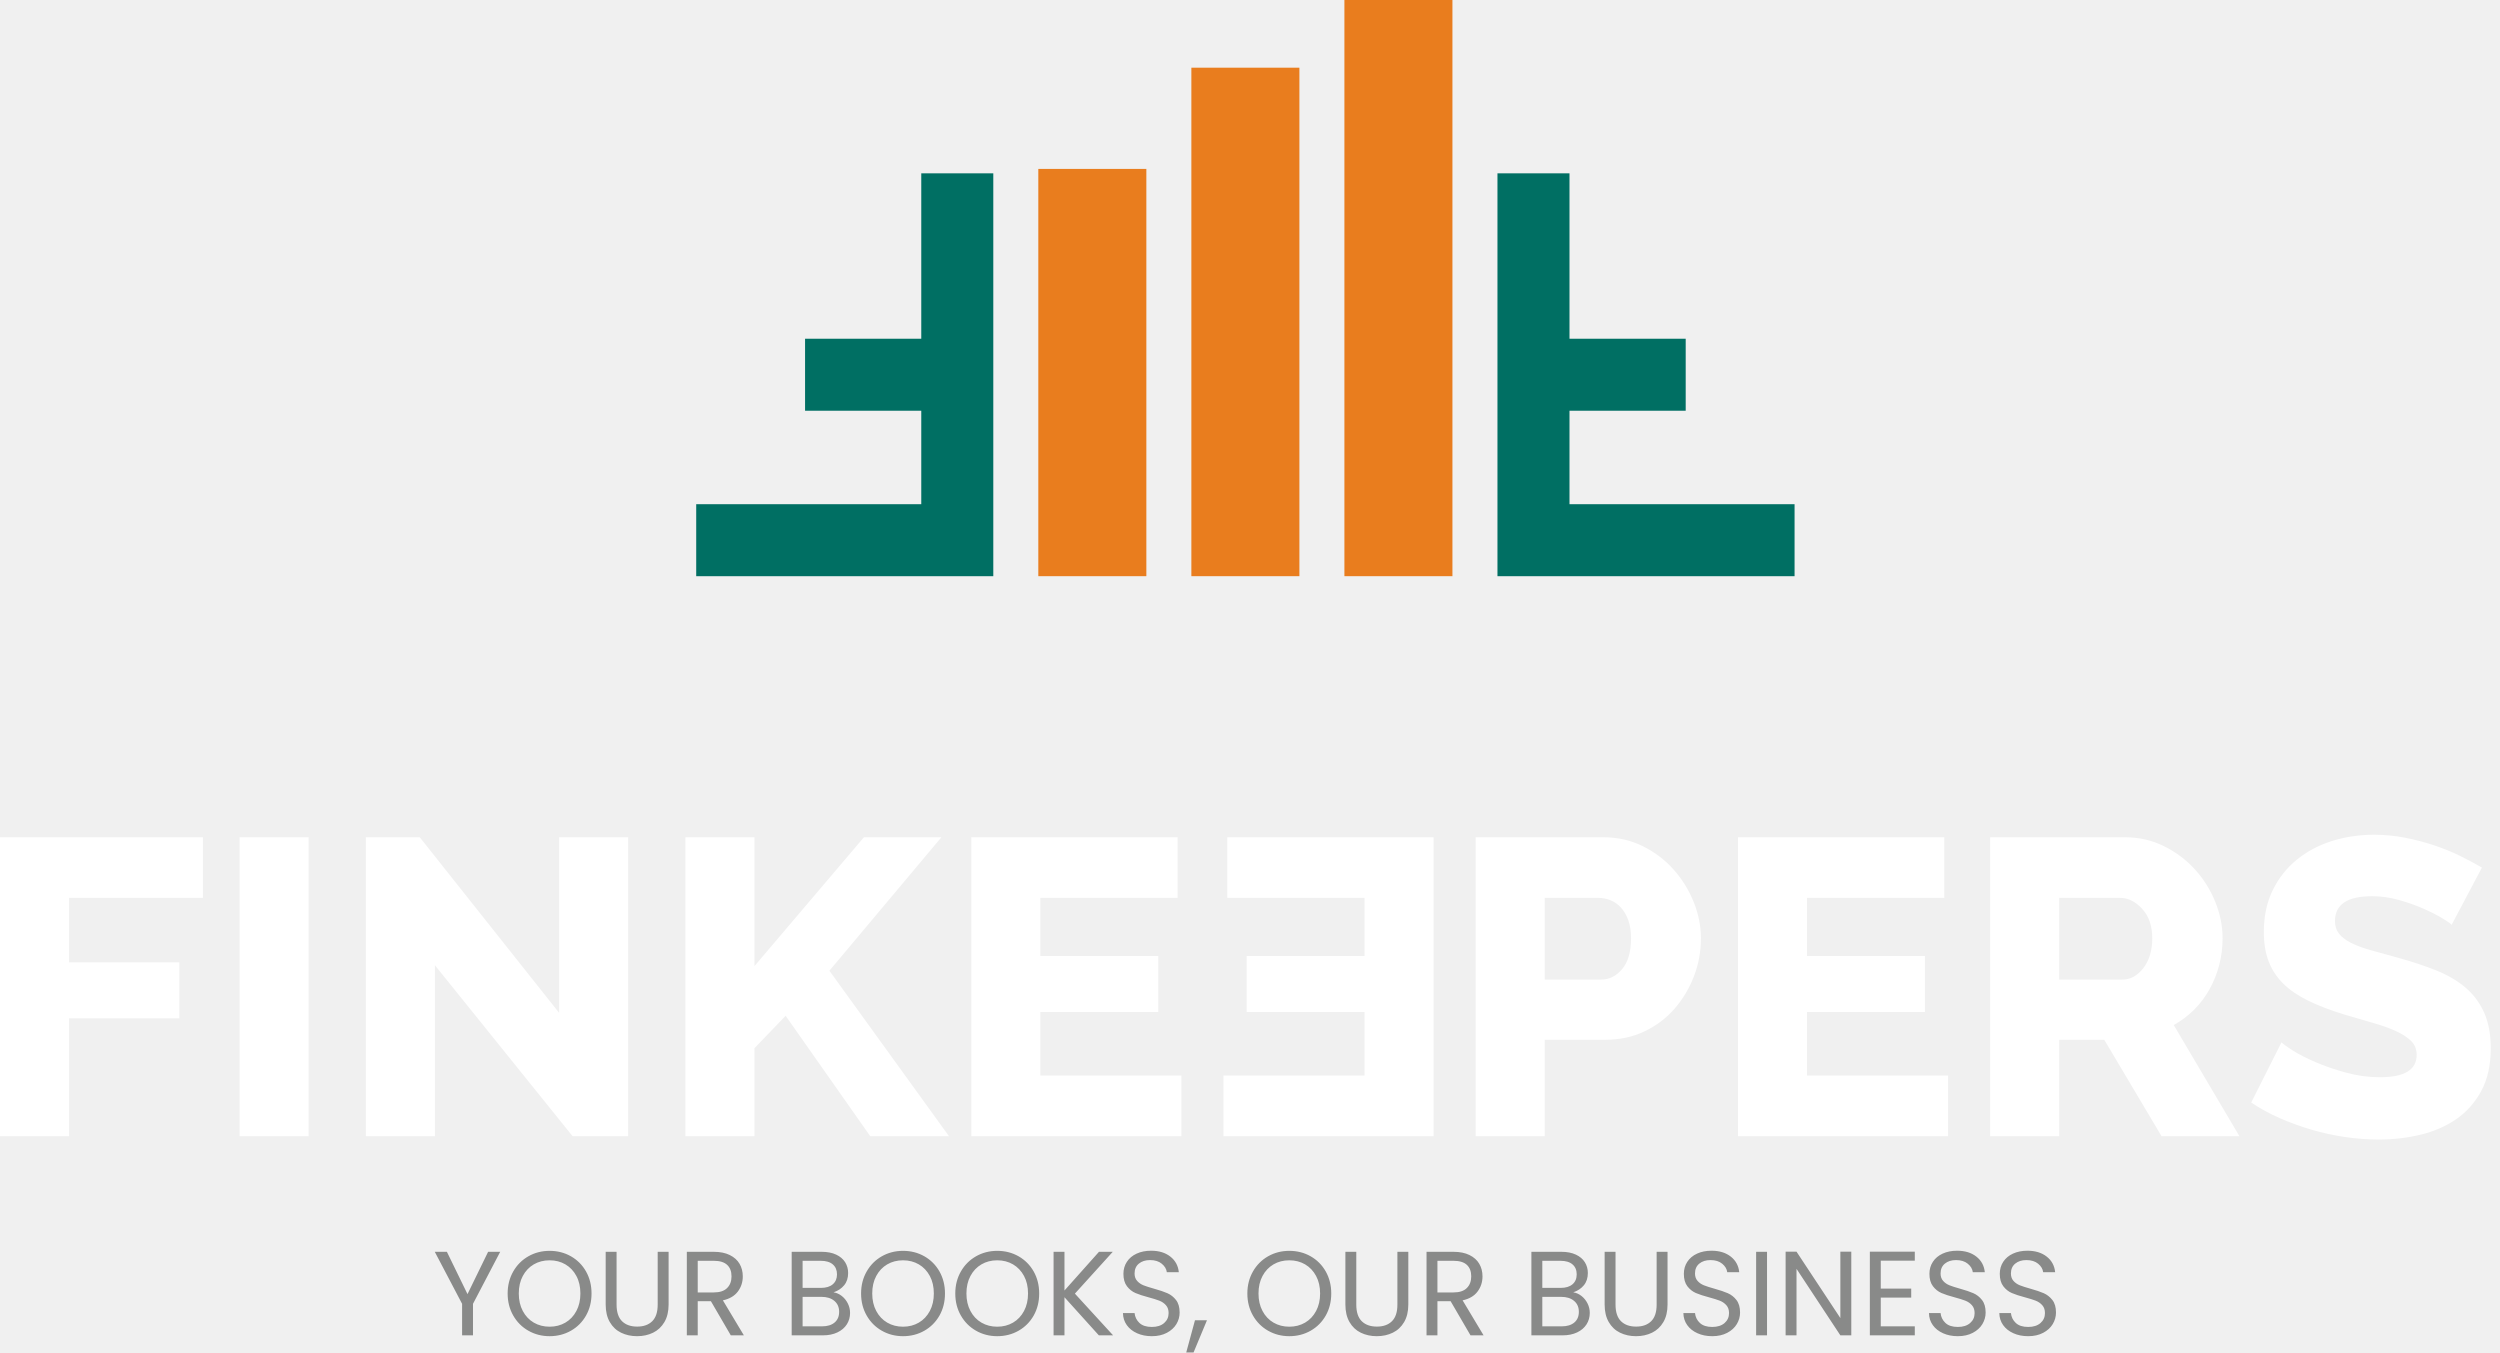
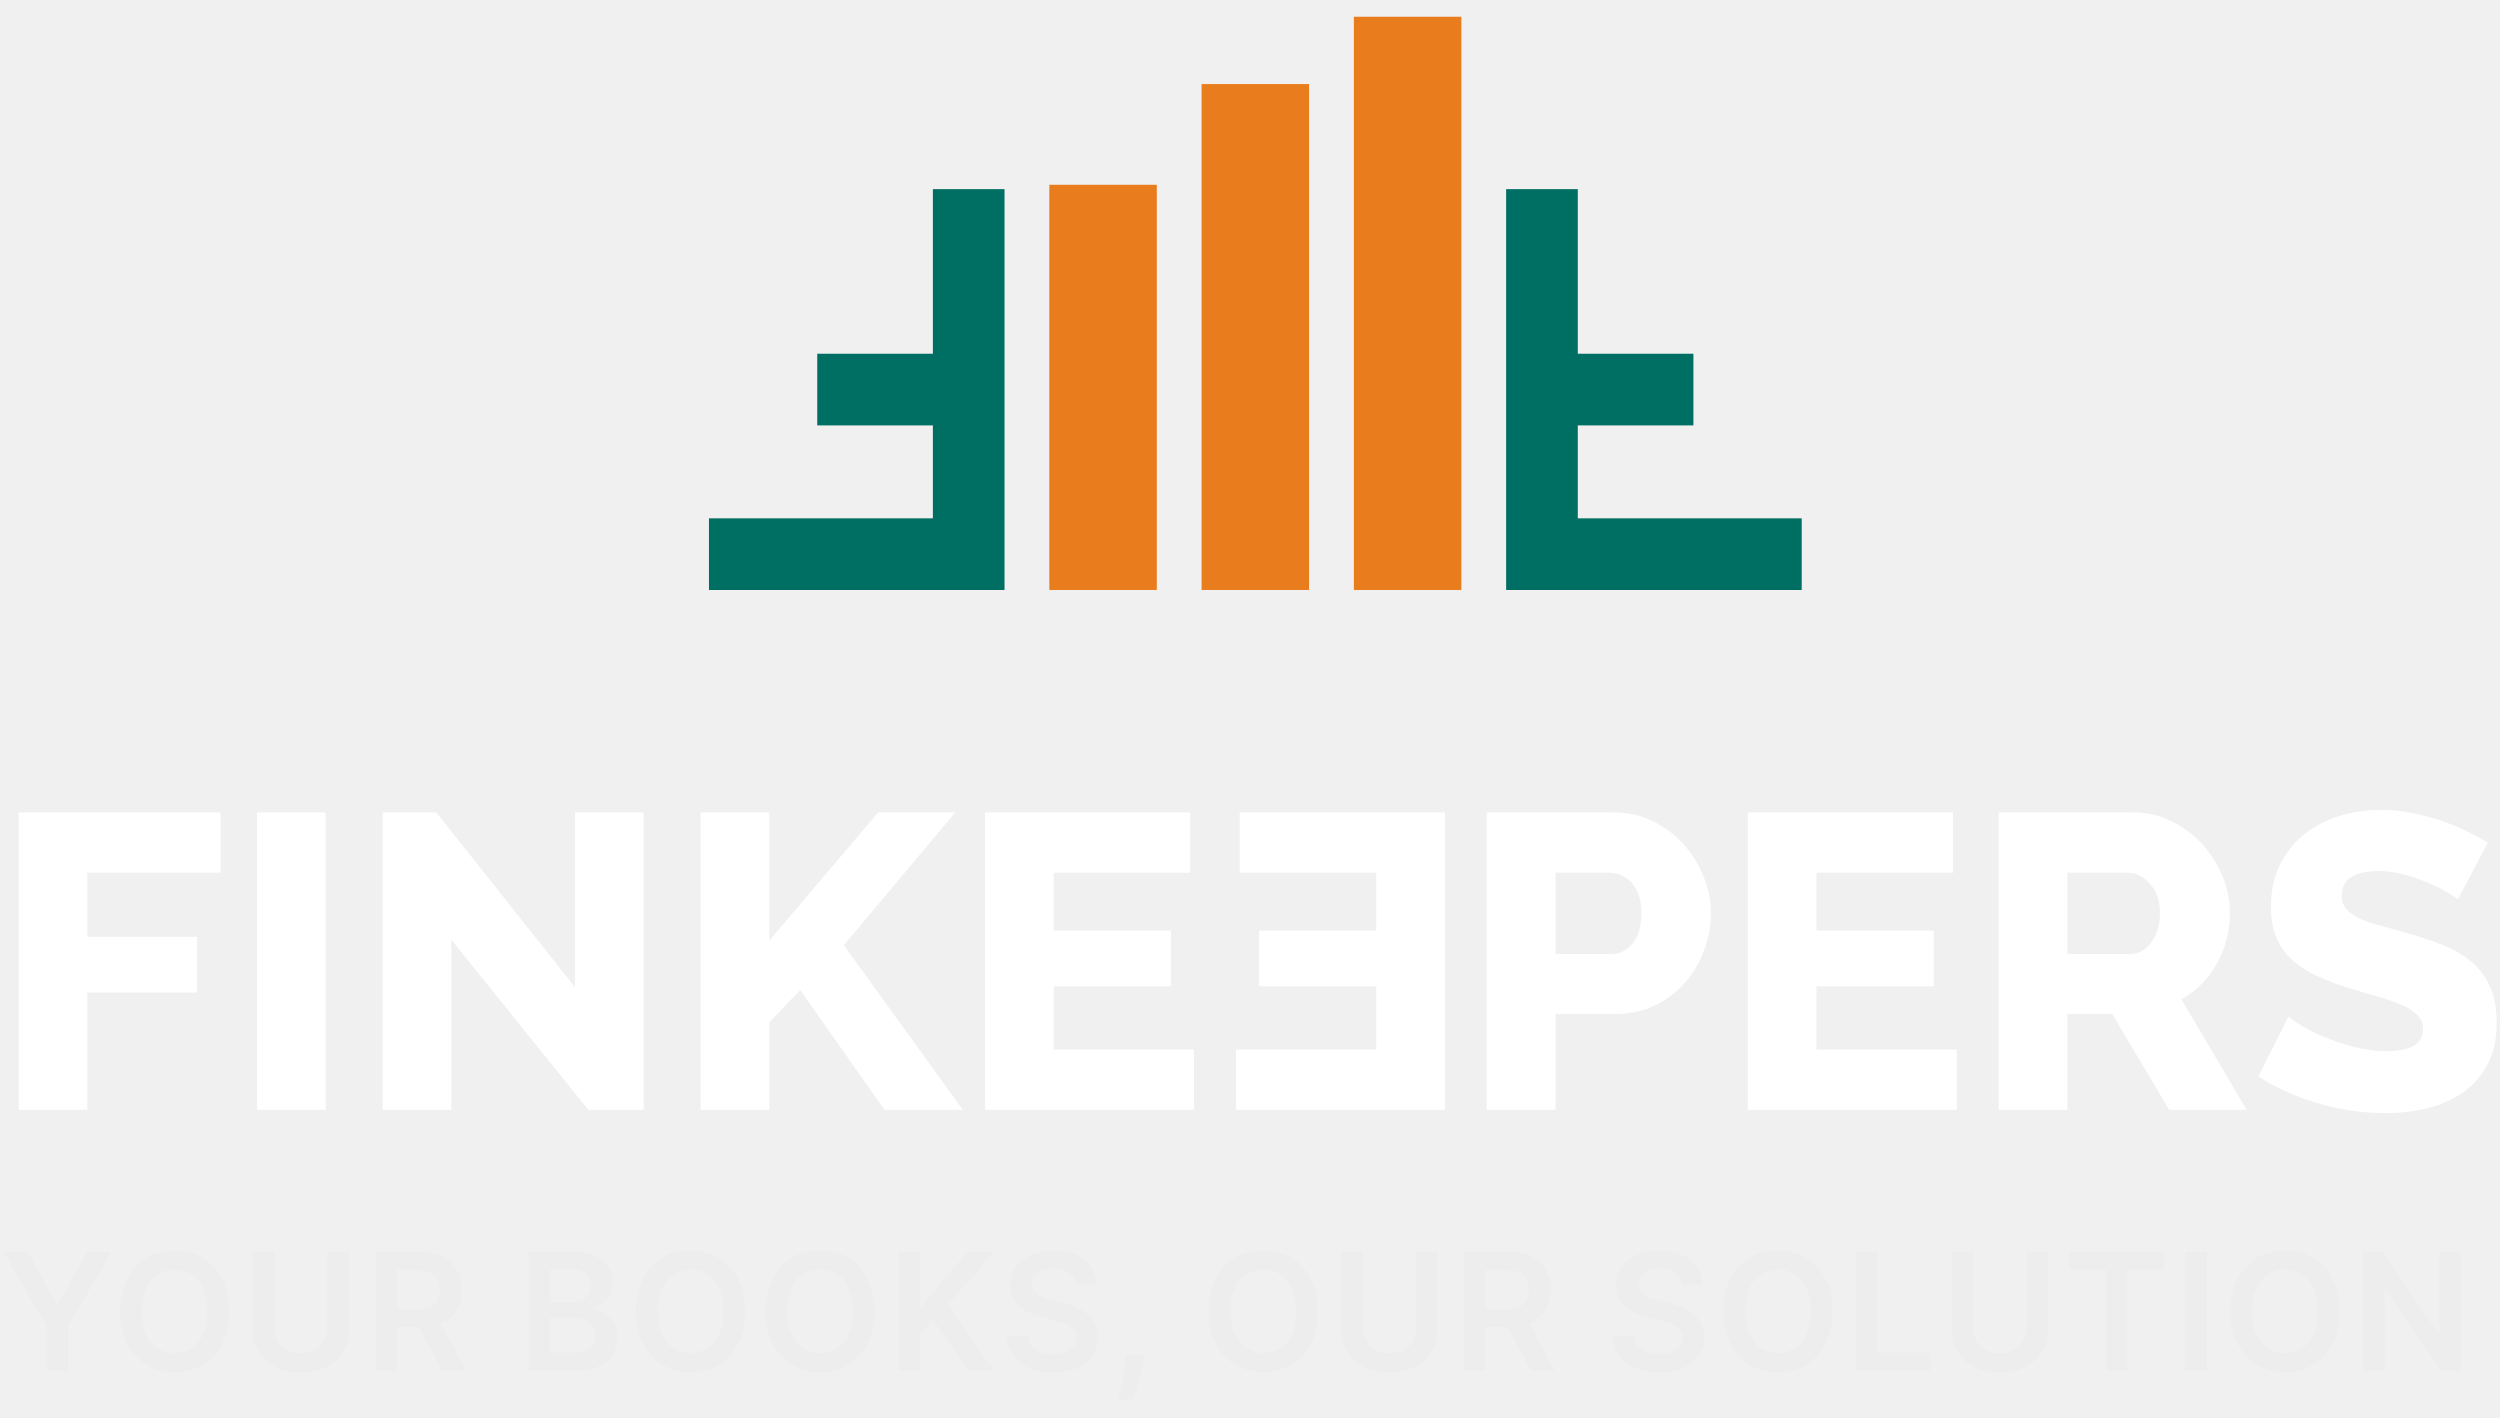
- <svg xmlns="http://www.w3.org/2000/svg" width="122" height="66" viewBox="0 0 122 66" fill="none">
-   <path d="M0 55.446V40.858H9.903V43.817H3.369V46.961H8.752V49.693H3.369V55.446H0ZM59.706 52.487V55.446H69.959V40.858H59.891V43.817H66.589V46.652H60.836V49.385H66.589V52.487H59.706ZM11.691 55.446V40.858H15.06V55.446H11.691ZM21.224 47.104V55.446H17.854V40.858H20.484L27.285 49.426V40.858H30.654V55.446H27.942L21.224 47.104ZM33.449 55.446V40.858H36.818V47.145L42.16 40.858H45.941L40.475 47.371L46.31 55.446H42.468L38.339 49.57L36.818 51.152V55.446H33.449ZM57.652 52.487V55.446H47.4V40.858H57.467V43.817H50.769V46.652H56.522V49.385H50.769V52.487H57.652ZM72.013 55.446V40.858H78.239C78.937 40.858 79.578 41.002 80.16 41.29C80.742 41.577 81.242 41.954 81.659 42.42C82.077 42.886 82.406 43.413 82.646 44.002C82.885 44.591 83.005 45.187 83.005 45.789C83.005 46.433 82.892 47.05 82.666 47.639C82.44 48.228 82.125 48.755 81.721 49.221C81.317 49.686 80.828 50.056 80.252 50.33C79.677 50.604 79.04 50.741 78.341 50.741H75.383V55.446H72.013ZM75.383 47.803H78.136C78.533 47.803 78.876 47.632 79.163 47.289C79.451 46.947 79.595 46.447 79.595 45.789C79.595 45.447 79.55 45.153 79.461 44.906C79.372 44.659 79.252 44.454 79.102 44.289C78.951 44.125 78.78 44.005 78.588 43.93C78.396 43.855 78.204 43.817 78.013 43.817H75.383V47.803ZM95.066 52.487V55.446H84.814V40.858H94.881V43.817H88.183V46.652H93.936V49.385H88.183V52.487H95.066ZM97.12 55.446V40.858H103.695C104.38 40.858 105.013 41.002 105.596 41.29C106.178 41.577 106.681 41.954 107.106 42.42C107.53 42.886 107.862 43.413 108.102 44.002C108.342 44.591 108.462 45.187 108.462 45.789C108.462 46.241 108.407 46.676 108.297 47.094C108.188 47.512 108.03 47.906 107.825 48.276C107.619 48.645 107.369 48.977 107.075 49.272C106.78 49.566 106.448 49.816 106.078 50.022L109.284 55.446H105.483L102.688 50.741H100.49V55.446H97.12ZM100.49 47.803H103.572C103.969 47.803 104.311 47.614 104.599 47.238C104.887 46.861 105.03 46.378 105.03 45.789C105.03 45.187 104.866 44.707 104.537 44.351C104.209 43.995 103.853 43.817 103.469 43.817H100.49V47.803ZM119.639 45.132C119.598 45.077 119.454 44.974 119.207 44.824C118.96 44.673 118.652 44.515 118.283 44.351C117.913 44.187 117.509 44.043 117.07 43.92C116.632 43.796 116.194 43.735 115.755 43.735C114.55 43.735 113.947 44.139 113.947 44.947C113.947 45.194 114.012 45.399 114.143 45.563C114.273 45.728 114.464 45.875 114.718 46.005C114.971 46.135 115.29 46.255 115.673 46.365C116.057 46.474 116.502 46.597 117.009 46.734C117.707 46.926 118.337 47.135 118.899 47.361C119.46 47.587 119.936 47.868 120.327 48.203C120.717 48.539 121.019 48.947 121.231 49.426C121.443 49.905 121.549 50.481 121.549 51.152C121.549 51.974 121.395 52.669 121.087 53.237C120.779 53.806 120.371 54.265 119.865 54.614C119.358 54.963 118.776 55.217 118.118 55.374C117.461 55.532 116.783 55.61 116.084 55.61C115.55 55.61 115.002 55.569 114.44 55.487C113.879 55.405 113.331 55.285 112.797 55.128C112.263 54.97 111.746 54.782 111.245 54.562C110.746 54.343 110.283 54.09 109.859 53.802L111.338 50.864C111.393 50.933 111.571 51.063 111.872 51.255C112.174 51.446 112.547 51.638 112.992 51.83C113.437 52.022 113.934 52.193 114.482 52.344C115.029 52.494 115.584 52.569 116.146 52.569C117.337 52.569 117.933 52.207 117.933 51.481C117.933 51.207 117.844 50.981 117.666 50.803C117.488 50.625 117.241 50.464 116.927 50.32C116.611 50.176 116.238 50.042 115.807 49.919C115.375 49.796 114.906 49.659 114.399 49.508C113.728 49.303 113.146 49.08 112.653 48.84C112.16 48.601 111.752 48.323 111.43 48.008C111.108 47.693 110.869 47.33 110.711 46.919C110.554 46.508 110.475 46.029 110.475 45.481C110.475 44.714 110.619 44.036 110.906 43.447C111.194 42.858 111.584 42.362 112.078 41.958C112.571 41.554 113.143 41.249 113.793 41.043C114.444 40.838 115.132 40.735 115.858 40.735C116.365 40.735 116.865 40.783 117.358 40.879C117.851 40.975 118.324 41.098 118.776 41.249C119.228 41.4 119.649 41.571 120.039 41.762C120.429 41.954 120.789 42.146 121.118 42.338L119.639 45.132Z" fill="white" />
-   <path d="M24.41 61.088L23.082 63.626V65.165H22.55V63.626L21.217 61.088H21.808L22.814 63.153L23.82 61.088H24.41ZM26.82 65.206C26.442 65.206 26.097 65.117 25.785 64.939C25.473 64.762 25.226 64.514 25.045 64.197C24.864 63.879 24.773 63.521 24.773 63.123C24.773 62.726 24.864 62.368 25.045 62.05C25.226 61.732 25.473 61.485 25.785 61.307C26.097 61.13 26.442 61.041 26.82 61.041C27.202 61.041 27.549 61.13 27.861 61.307C28.173 61.485 28.419 61.731 28.598 62.047C28.777 62.363 28.867 62.722 28.867 63.123C28.867 63.525 28.777 63.884 28.598 64.2C28.419 64.515 28.173 64.762 27.861 64.939C27.549 65.117 27.202 65.206 26.82 65.206ZM26.82 64.743C27.105 64.743 27.361 64.677 27.589 64.545C27.817 64.412 27.997 64.223 28.127 63.977C28.258 63.732 28.323 63.447 28.323 63.123C28.323 62.796 28.258 62.51 28.127 62.267C27.997 62.023 27.818 61.835 27.592 61.702C27.366 61.57 27.108 61.503 26.82 61.503C26.531 61.503 26.274 61.57 26.048 61.702C25.822 61.835 25.643 62.023 25.513 62.267C25.382 62.51 25.317 62.796 25.317 63.123C25.317 63.447 25.382 63.732 25.513 63.977C25.643 64.223 25.823 64.412 26.051 64.545C26.279 64.677 26.535 64.743 26.82 64.743ZM30.089 61.088V63.667C30.089 64.03 30.178 64.299 30.355 64.475C30.533 64.65 30.779 64.738 31.095 64.738C31.407 64.738 31.652 64.65 31.829 64.475C32.007 64.299 32.095 64.03 32.095 63.667V61.088H32.628V63.661C32.628 64.001 32.559 64.286 32.423 64.518C32.286 64.75 32.102 64.923 31.87 65.036C31.638 65.149 31.378 65.206 31.089 65.206C30.801 65.206 30.541 65.149 30.309 65.036C30.077 64.923 29.893 64.75 29.759 64.518C29.624 64.286 29.557 64.001 29.557 63.661V61.088H30.089ZM35.663 65.165L34.692 63.498H34.049V65.165H33.517V61.088H34.833C35.141 61.088 35.401 61.141 35.613 61.246C35.826 61.351 35.985 61.493 36.09 61.673C36.195 61.852 36.248 62.057 36.248 62.287C36.248 62.568 36.167 62.815 36.005 63.03C35.843 63.244 35.601 63.386 35.277 63.457L36.301 65.165H35.663ZM34.049 63.071H34.833C35.121 63.071 35.338 63 35.482 62.857C35.626 62.715 35.698 62.525 35.698 62.287C35.698 62.045 35.627 61.858 35.485 61.726C35.342 61.593 35.125 61.527 34.833 61.527H34.049V63.071ZM40.676 63.065C40.824 63.088 40.959 63.149 41.082 63.246C41.205 63.344 41.302 63.465 41.374 63.609C41.447 63.753 41.483 63.907 41.483 64.071C41.483 64.278 41.43 64.464 41.325 64.629C41.219 64.795 41.066 64.926 40.866 65.021C40.665 65.117 40.428 65.165 40.155 65.165H38.634V61.088H40.096C40.373 61.088 40.609 61.134 40.804 61.225C40.999 61.317 41.145 61.441 41.243 61.597C41.34 61.753 41.389 61.928 41.389 62.123C41.389 62.365 41.324 62.565 41.193 62.723C41.062 62.881 40.89 62.995 40.676 63.065ZM39.167 62.849H40.061C40.311 62.849 40.504 62.79 40.64 62.673C40.777 62.556 40.845 62.394 40.845 62.188C40.845 61.981 40.777 61.819 40.64 61.702C40.504 61.585 40.307 61.527 40.05 61.527H39.167V62.849ZM40.108 64.726C40.373 64.726 40.58 64.664 40.728 64.539C40.876 64.414 40.95 64.241 40.95 64.018C40.95 63.792 40.872 63.614 40.716 63.483C40.56 63.352 40.352 63.287 40.091 63.287H39.167V64.726H40.108ZM44.068 65.206C43.69 65.206 43.344 65.117 43.032 64.939C42.721 64.762 42.474 64.514 42.293 64.197C42.111 63.879 42.021 63.521 42.021 63.123C42.021 62.726 42.111 62.368 42.293 62.05C42.474 61.732 42.721 61.485 43.032 61.307C43.344 61.13 43.69 61.041 44.068 61.041C44.45 61.041 44.797 61.13 45.109 61.307C45.421 61.485 45.666 61.731 45.846 62.047C46.025 62.363 46.115 62.722 46.115 63.123C46.115 63.525 46.025 63.884 45.846 64.2C45.666 64.515 45.421 64.762 45.109 64.939C44.797 65.117 44.45 65.206 44.068 65.206ZM44.068 64.743C44.352 64.743 44.609 64.677 44.837 64.545C45.065 64.412 45.244 64.223 45.375 63.977C45.506 63.732 45.571 63.447 45.571 63.123C45.571 62.796 45.506 62.51 45.375 62.267C45.244 62.023 45.066 61.835 44.84 61.702C44.614 61.57 44.356 61.503 44.068 61.503C43.779 61.503 43.522 61.57 43.296 61.702C43.07 61.835 42.891 62.023 42.761 62.267C42.63 62.51 42.565 62.796 42.565 63.123C42.565 63.447 42.63 63.732 42.761 63.977C42.891 64.223 43.071 64.412 43.299 64.545C43.527 64.677 43.783 64.743 44.068 64.743ZM48.665 65.206C48.287 65.206 47.942 65.117 47.63 64.939C47.318 64.762 47.071 64.514 46.89 64.197C46.708 63.879 46.618 63.521 46.618 63.123C46.618 62.726 46.708 62.368 46.89 62.05C47.071 61.732 47.318 61.485 47.63 61.307C47.942 61.13 48.287 61.041 48.665 61.041C49.047 61.041 49.394 61.13 49.706 61.307C50.018 61.485 50.263 61.731 50.443 62.047C50.622 62.363 50.712 62.722 50.712 63.123C50.712 63.525 50.622 63.884 50.443 64.2C50.263 64.515 50.018 64.762 49.706 64.939C49.394 65.117 49.047 65.206 48.665 65.206ZM48.665 64.743C48.949 64.743 49.206 64.677 49.434 64.545C49.662 64.412 49.841 64.223 49.972 63.977C50.103 63.732 50.168 63.447 50.168 63.123C50.168 62.796 50.103 62.51 49.972 62.267C49.841 62.023 49.663 61.835 49.437 61.702C49.211 61.57 48.953 61.503 48.665 61.503C48.376 61.503 48.119 61.57 47.893 61.702C47.667 61.835 47.488 62.023 47.358 62.267C47.227 62.51 47.162 62.796 47.162 63.123C47.162 63.447 47.227 63.732 47.358 63.977C47.488 64.223 47.667 64.412 47.896 64.545C48.124 64.677 48.38 64.743 48.665 64.743ZM53.624 65.165L51.946 63.305V65.165H51.414V61.088H51.946V62.977L53.63 61.088H54.303L52.455 63.129L54.32 65.165H53.624ZM56.209 65.206C55.941 65.206 55.7 65.158 55.487 65.062C55.275 64.967 55.108 64.834 54.987 64.665C54.866 64.495 54.804 64.299 54.8 64.077H55.367C55.387 64.268 55.466 64.429 55.604 64.559C55.743 64.69 55.944 64.755 56.209 64.755C56.463 64.755 56.663 64.692 56.809 64.565C56.955 64.438 57.028 64.276 57.028 64.077C57.028 63.921 56.986 63.794 56.9 63.697C56.814 63.599 56.707 63.525 56.578 63.474C56.449 63.424 56.276 63.369 56.057 63.311C55.788 63.24 55.573 63.17 55.411 63.1C55.249 63.03 55.111 62.92 54.996 62.77C54.881 62.619 54.823 62.418 54.823 62.164C54.823 61.942 54.88 61.745 54.993 61.574C55.106 61.402 55.265 61.269 55.47 61.176C55.674 61.082 55.909 61.035 56.174 61.035C56.557 61.035 56.87 61.131 57.113 61.322C57.357 61.513 57.494 61.767 57.526 62.082H56.941C56.921 61.926 56.839 61.789 56.695 61.67C56.551 61.551 56.36 61.492 56.122 61.492C55.9 61.492 55.718 61.549 55.578 61.664C55.438 61.779 55.367 61.94 55.367 62.147C55.367 62.295 55.409 62.416 55.493 62.509C55.577 62.603 55.68 62.674 55.803 62.723C55.926 62.772 56.098 62.827 56.321 62.889C56.59 62.964 56.806 63.037 56.97 63.109C57.134 63.181 57.274 63.292 57.391 63.442C57.508 63.592 57.566 63.796 57.566 64.053C57.566 64.252 57.514 64.439 57.409 64.615C57.303 64.79 57.147 64.933 56.941 65.042C56.734 65.151 56.49 65.206 56.209 65.206ZM58.9 64.428L58.245 66.001H57.888L58.315 64.428H58.9ZM62.918 65.206C62.54 65.206 62.195 65.117 61.883 64.939C61.571 64.762 61.324 64.514 61.143 64.197C60.962 63.879 60.871 63.521 60.871 63.123C60.871 62.726 60.962 62.368 61.143 62.05C61.324 61.732 61.571 61.485 61.883 61.307C62.195 61.13 62.54 61.041 62.918 61.041C63.3 61.041 63.647 61.13 63.959 61.307C64.271 61.485 64.516 61.731 64.696 62.047C64.875 62.363 64.965 62.722 64.965 63.123C64.965 63.525 64.875 63.884 64.696 64.2C64.516 64.515 64.271 64.762 63.959 64.939C63.647 65.117 63.3 65.206 62.918 65.206ZM62.918 64.743C63.203 64.743 63.459 64.677 63.687 64.545C63.915 64.412 64.094 64.223 64.225 63.977C64.356 63.732 64.421 63.447 64.421 63.123C64.421 62.796 64.356 62.51 64.225 62.267C64.094 62.023 63.916 61.835 63.69 61.702C63.464 61.57 63.206 61.503 62.918 61.503C62.629 61.503 62.372 61.57 62.146 61.702C61.92 61.835 61.741 62.023 61.611 62.267C61.48 62.51 61.415 62.796 61.415 63.123C61.415 63.447 61.48 63.732 61.611 63.977C61.741 64.223 61.921 64.412 62.149 64.545C62.377 64.677 62.633 64.743 62.918 64.743ZM66.187 61.088V63.667C66.187 64.03 66.276 64.299 66.453 64.475C66.631 64.65 66.877 64.738 67.193 64.738C67.505 64.738 67.75 64.65 67.927 64.475C68.105 64.299 68.193 64.03 68.193 63.667V61.088H68.726V63.661C68.726 64.001 68.657 64.286 68.521 64.518C68.385 64.75 68.2 64.923 67.968 65.036C67.736 65.149 67.476 65.206 67.187 65.206C66.899 65.206 66.639 65.149 66.407 65.036C66.175 64.923 65.991 64.75 65.857 64.518C65.722 64.286 65.655 64.001 65.655 63.661V61.088H66.187ZM71.761 65.165L70.79 63.498H70.147V65.165H69.615V61.088H70.931C71.239 61.088 71.499 61.141 71.711 61.246C71.924 61.351 72.083 61.493 72.188 61.673C72.293 61.852 72.346 62.057 72.346 62.287C72.346 62.568 72.265 62.815 72.103 63.03C71.942 63.244 71.699 63.386 71.375 63.457L72.399 65.165H71.761ZM70.147 63.071H70.931C71.219 63.071 71.436 63 71.58 62.857C71.724 62.715 71.796 62.525 71.796 62.287C71.796 62.045 71.725 61.858 71.583 61.726C71.441 61.593 71.223 61.527 70.931 61.527H70.147V63.071ZM76.774 63.065C76.922 63.088 77.057 63.149 77.18 63.246C77.303 63.344 77.4 63.465 77.472 63.609C77.545 63.753 77.581 63.907 77.581 64.071C77.581 64.278 77.528 64.464 77.423 64.629C77.317 64.795 77.165 64.926 76.964 65.021C76.763 65.117 76.526 65.165 76.253 65.165H74.732V61.088H76.195C76.471 61.088 76.707 61.134 76.902 61.225C77.097 61.317 77.243 61.441 77.341 61.597C77.438 61.753 77.487 61.928 77.487 62.123C77.487 62.365 77.422 62.565 77.291 62.723C77.161 62.881 76.988 62.995 76.774 63.065ZM75.265 62.849H76.159C76.409 62.849 76.602 62.79 76.738 62.673C76.875 62.556 76.943 62.394 76.943 62.188C76.943 61.981 76.875 61.819 76.738 61.702C76.602 61.585 76.405 61.527 76.148 61.527H75.265V62.849ZM76.206 64.726C76.471 64.726 76.678 64.664 76.826 64.539C76.974 64.414 77.048 64.241 77.048 64.018C77.048 63.792 76.971 63.614 76.814 63.483C76.659 63.352 76.45 63.287 76.189 63.287H75.265V64.726H76.206ZM78.838 61.088V63.667C78.838 64.03 78.927 64.299 79.104 64.475C79.282 64.65 79.528 64.738 79.844 64.738C80.156 64.738 80.401 64.65 80.578 64.475C80.756 64.299 80.844 64.03 80.844 63.667V61.088H81.376V63.661C81.376 64.001 81.308 64.286 81.172 64.518C81.035 64.75 80.851 64.923 80.619 65.036C80.387 65.149 80.127 65.206 79.838 65.206C79.55 65.206 79.29 65.149 79.058 65.036C78.826 64.923 78.642 64.75 78.508 64.518C78.373 64.286 78.306 64.001 78.306 63.661V61.088H78.838ZM83.558 65.206C83.289 65.206 83.048 65.158 82.836 65.062C82.623 64.967 82.457 64.834 82.336 64.665C82.215 64.495 82.152 64.299 82.149 64.077H82.716C82.735 64.268 82.814 64.429 82.953 64.559C83.091 64.69 83.293 64.755 83.558 64.755C83.811 64.755 84.011 64.692 84.158 64.565C84.304 64.438 84.377 64.276 84.377 64.077C84.377 63.921 84.334 63.794 84.248 63.697C84.162 63.599 84.055 63.525 83.927 63.474C83.798 63.424 83.624 63.369 83.406 63.311C83.137 63.24 82.922 63.17 82.76 63.1C82.598 63.03 82.46 62.92 82.344 62.77C82.229 62.619 82.172 62.418 82.172 62.164C82.172 61.942 82.228 61.745 82.342 61.574C82.455 61.402 82.614 61.269 82.818 61.176C83.023 61.082 83.258 61.035 83.523 61.035C83.905 61.035 84.218 61.131 84.462 61.322C84.705 61.513 84.843 61.767 84.874 62.082H84.289C84.27 61.926 84.188 61.789 84.044 61.67C83.899 61.551 83.708 61.492 83.47 61.492C83.248 61.492 83.067 61.549 82.926 61.664C82.786 61.779 82.716 61.94 82.716 62.147C82.716 62.295 82.758 62.416 82.842 62.509C82.925 62.603 83.029 62.674 83.152 62.723C83.274 62.772 83.447 62.827 83.669 62.889C83.938 62.964 84.155 63.037 84.318 63.109C84.482 63.181 84.623 63.292 84.74 63.442C84.856 63.592 84.915 63.796 84.915 64.053C84.915 64.252 84.862 64.439 84.757 64.615C84.652 64.79 84.496 64.933 84.289 65.042C84.082 65.151 83.839 65.206 83.558 65.206ZM86.231 61.088V65.165H85.699V61.088H86.231ZM90.343 65.165H89.81L87.67 61.919V65.165H87.138V61.082H87.67L89.81 64.322V61.082H90.343V65.165ZM91.781 61.521V62.884H93.267V63.322H91.781V64.726H93.442V65.165H91.249V61.082H93.442V61.521H91.781ZM95.542 65.206C95.273 65.206 95.032 65.158 94.82 65.062C94.607 64.967 94.441 64.834 94.32 64.665C94.199 64.495 94.136 64.299 94.133 64.077H94.7C94.719 64.268 94.798 64.429 94.937 64.559C95.075 64.69 95.277 64.755 95.542 64.755C95.796 64.755 95.995 64.692 96.142 64.565C96.288 64.438 96.361 64.276 96.361 64.077C96.361 63.921 96.318 63.794 96.232 63.697C96.146 63.599 96.039 63.525 95.911 63.474C95.782 63.424 95.608 63.369 95.39 63.311C95.121 63.24 94.906 63.17 94.744 63.1C94.582 63.03 94.444 62.92 94.329 62.77C94.213 62.619 94.156 62.418 94.156 62.164C94.156 61.942 94.213 61.745 94.326 61.574C94.439 61.402 94.598 61.269 94.802 61.176C95.007 61.082 95.242 61.035 95.507 61.035C95.889 61.035 96.202 61.131 96.446 61.322C96.689 61.513 96.827 61.767 96.858 62.082H96.273C96.254 61.926 96.172 61.789 96.028 61.67C95.883 61.551 95.692 61.492 95.454 61.492C95.232 61.492 95.051 61.549 94.91 61.664C94.77 61.779 94.7 61.94 94.7 62.147C94.7 62.295 94.742 62.416 94.826 62.509C94.909 62.603 95.013 62.674 95.136 62.723C95.258 62.772 95.431 62.827 95.653 62.889C95.922 62.964 96.139 63.037 96.302 63.109C96.466 63.181 96.606 63.292 96.723 63.442C96.841 63.592 96.899 63.796 96.899 64.053C96.899 64.252 96.846 64.439 96.741 64.615C96.636 64.79 96.48 64.933 96.273 65.042C96.067 65.151 95.823 65.206 95.542 65.206ZM98.975 65.206C98.706 65.206 98.465 65.158 98.253 65.062C98.04 64.967 97.874 64.834 97.753 64.665C97.632 64.495 97.57 64.299 97.566 64.077H98.133C98.153 64.268 98.231 64.429 98.37 64.559C98.508 64.69 98.71 64.755 98.975 64.755C99.229 64.755 99.428 64.692 99.575 64.565C99.721 64.438 99.794 64.276 99.794 64.077C99.794 63.921 99.751 63.794 99.665 63.697C99.579 63.599 99.472 63.525 99.344 63.474C99.215 63.424 99.041 63.369 98.823 63.311C98.554 63.24 98.339 63.17 98.177 63.1C98.015 63.03 97.877 62.92 97.762 62.77C97.647 62.619 97.589 62.418 97.589 62.164C97.589 61.942 97.646 61.745 97.759 61.574C97.872 61.402 98.031 61.269 98.235 61.176C98.44 61.082 98.675 61.035 98.94 61.035C99.322 61.035 99.635 61.131 99.879 61.322C100.123 61.513 100.26 61.767 100.291 62.082H99.706C99.687 61.926 99.605 61.789 99.461 61.67C99.316 61.551 99.125 61.492 98.888 61.492C98.665 61.492 98.484 61.549 98.344 61.664C98.203 61.779 98.133 61.94 98.133 62.147C98.133 62.295 98.175 62.416 98.259 62.509C98.343 62.603 98.446 62.674 98.569 62.723C98.692 62.772 98.864 62.827 99.086 62.889C99.355 62.964 99.572 63.037 99.736 63.109C99.899 63.181 100.04 63.292 100.157 63.442C100.274 63.592 100.332 63.796 100.332 64.053C100.332 64.252 100.279 64.439 100.174 64.615C100.069 64.79 99.913 64.933 99.706 65.042C99.5 65.151 99.256 65.206 98.975 65.206Z" fill="#898A89" />
-   <path fill-rule="evenodd" clip-rule="evenodd" d="M44.958 8.458H48.473C48.473 15.011 48.473 21.565 48.473 28.118H44.958H33.975V24.604H44.958V20.045H39.287V16.53H44.958V8.458Z" fill="#006F63" />
-   <path fill-rule="evenodd" clip-rule="evenodd" d="M50.67 8.243H55.942V28.118H50.67V8.243Z" fill="#E97D1E" />
-   <path fill-rule="evenodd" clip-rule="evenodd" d="M70.879 0H65.607V28.118H70.879V0Z" fill="#E97D1E" />
-   <path fill-rule="evenodd" clip-rule="evenodd" d="M63.411 3.303H58.139V28.118H63.411V3.303Z" fill="#E97D1E" />
-   <path fill-rule="evenodd" clip-rule="evenodd" d="M76.591 8.458H73.076C73.076 15.011 73.076 21.565 73.076 28.118H76.591H87.575V24.604H76.591V20.045H82.262V16.53H76.591V8.458Z" fill="#006F63" />
+ <svg xmlns="http://www.w3.org/2000/svg" width="134" height="76" viewBox="0 0 134 76" fill="none">
+   <path d="M1 59.487V43.546H11.822V46.779H4.682V50.214H10.564V53.2H4.682V59.487H1ZM66.245 56.254V59.487H77.449V43.546H66.447V46.779H73.766V49.877H67.48V52.864H73.766V56.254H66.245ZM13.775 59.487V43.546H17.457V59.487H13.775ZM24.193 50.371V59.487H20.511V43.546H23.385L30.816 52.908V43.546H34.498V59.487H31.535L24.193 50.371ZM37.552 59.487V43.546H41.234V50.416L47.071 43.546H51.203L45.23 50.663L51.606 59.487H47.408L42.895 53.066L41.234 54.794V59.487H37.552ZM64 56.254V59.487H52.797V43.546H63.798V46.779H56.479V49.877H62.765V52.864H56.479V56.254H64ZM79.694 59.487V43.546H86.497C87.26 43.546 87.96 43.703 88.596 44.017C89.232 44.332 89.779 44.743 90.235 45.252C90.692 45.761 91.051 46.338 91.313 46.981C91.575 47.625 91.706 48.276 91.706 48.934C91.706 49.638 91.582 50.312 91.335 50.955C91.088 51.599 90.744 52.175 90.302 52.684C89.861 53.193 89.326 53.597 88.697 53.896C88.069 54.196 87.373 54.346 86.609 54.346H83.376V59.487H79.694ZM83.376 51.135H86.385C86.819 51.135 87.193 50.948 87.507 50.574C87.821 50.199 87.979 49.653 87.979 48.934C87.979 48.56 87.93 48.239 87.833 47.969C87.735 47.7 87.605 47.475 87.44 47.295C87.275 47.116 87.088 46.985 86.879 46.903C86.669 46.82 86.459 46.779 86.25 46.779H83.376V51.135ZM104.885 56.254V59.487H93.682V43.546H104.683V46.779H97.364V49.877H103.65V52.864H97.364V56.254H104.885ZM107.13 59.487V43.546H114.315C115.063 43.546 115.755 43.703 116.392 44.017C117.028 44.332 117.578 44.743 118.042 45.252C118.506 45.761 118.869 46.338 119.131 46.981C119.393 47.625 119.524 48.276 119.524 48.934C119.524 49.428 119.464 49.904 119.344 50.36C119.224 50.817 119.052 51.247 118.827 51.651C118.603 52.055 118.33 52.418 118.008 52.74C117.686 53.062 117.323 53.335 116.919 53.559L120.422 59.487H116.268L113.215 54.346H110.812V59.487H107.13ZM110.812 51.135H114.18C114.614 51.135 114.988 50.929 115.303 50.517C115.617 50.106 115.774 49.578 115.774 48.934C115.774 48.276 115.594 47.752 115.235 47.363C114.876 46.974 114.487 46.779 114.068 46.779H110.812V51.135ZM131.737 48.216C131.693 48.156 131.535 48.044 131.266 47.879C130.996 47.715 130.66 47.542 130.256 47.363C129.852 47.183 129.41 47.026 128.931 46.891C128.452 46.757 127.973 46.689 127.494 46.689C126.177 46.689 125.518 47.131 125.518 48.014C125.518 48.283 125.589 48.508 125.732 48.688C125.874 48.867 126.083 49.028 126.36 49.17C126.637 49.312 126.985 49.443 127.404 49.563C127.823 49.683 128.31 49.818 128.863 49.967C129.627 50.177 130.315 50.405 130.929 50.652C131.543 50.899 132.063 51.206 132.489 51.572C132.916 51.939 133.246 52.385 133.478 52.908C133.709 53.432 133.825 54.061 133.825 54.794C133.825 55.692 133.657 56.452 133.32 57.073C132.983 57.695 132.538 58.196 131.984 58.578C131.43 58.959 130.794 59.236 130.076 59.408C129.358 59.58 128.617 59.666 127.853 59.666C127.269 59.666 126.671 59.621 126.057 59.532C125.443 59.442 124.845 59.311 124.261 59.139C123.677 58.967 123.112 58.761 122.566 58.521C122.019 58.282 121.514 58.005 121.05 57.691L122.667 54.48C122.727 54.555 122.921 54.697 123.251 54.907C123.58 55.116 123.988 55.326 124.474 55.535C124.961 55.745 125.503 55.932 126.102 56.097C126.701 56.261 127.307 56.343 127.921 56.343C129.223 56.343 129.874 55.947 129.874 55.154C129.874 54.854 129.777 54.607 129.582 54.413C129.387 54.218 129.118 54.042 128.774 53.885C128.429 53.728 128.022 53.582 127.55 53.447C127.079 53.312 126.566 53.163 126.012 52.998C125.279 52.774 124.643 52.53 124.104 52.269C123.565 52.007 123.12 51.704 122.768 51.359C122.416 51.015 122.154 50.618 121.982 50.169C121.81 49.72 121.724 49.196 121.724 48.598C121.724 47.76 121.881 47.019 122.195 46.375C122.51 45.731 122.936 45.189 123.475 44.747C124.014 44.306 124.639 43.972 125.35 43.748C126.061 43.524 126.813 43.411 127.606 43.411C128.16 43.411 128.706 43.464 129.245 43.569C129.784 43.673 130.3 43.808 130.795 43.972C131.288 44.137 131.749 44.324 132.175 44.534C132.602 44.743 132.995 44.953 133.354 45.163L131.737 48.216Z" fill="white" />
+   <path fill-rule="evenodd" clip-rule="evenodd" d="M50.002 10.139H53.843C53.843 17.3 53.843 24.462 53.843 31.623H50.002H38V27.782H50.002V22.801H43.805V18.96H50.002V10.139Z" fill="#006F63" />
+   <path fill-rule="evenodd" clip-rule="evenodd" d="M56.244 9.904H62.005V31.623H56.244V9.904Z" fill="#E97D1E" />
+   <path fill-rule="evenodd" clip-rule="evenodd" d="M78.328 0.897H72.567V31.623H78.328V0.897Z" fill="#E97D1E" />
+   <path fill-rule="evenodd" clip-rule="evenodd" d="M70.166 4.506H64.405V31.623H70.166V4.506Z" fill="#E97D1E" />
+   <path fill-rule="evenodd" clip-rule="evenodd" d="M84.57 10.139H80.729C80.729 17.3 80.729 24.462 80.729 31.623H84.57H96.572V27.782H84.57V22.801H90.767V18.96H84.57V10.139Z" fill="#006F63" />
+   <path d="M0.192 67.105H1.493L3.049 69.918H3.111L4.666 67.105H5.967L3.654 71.091V73.463H2.505V71.091L0.192 67.105ZM12.28 70.284C12.28 70.969 12.152 71.556 11.895 72.044C11.64 72.531 11.293 72.903 10.852 73.162C10.413 73.421 9.915 73.55 9.359 73.55C8.802 73.55 8.303 73.421 7.862 73.162C7.423 72.901 7.076 72.527 6.819 72.041C6.565 71.553 6.437 70.967 6.437 70.284C6.437 69.599 6.565 69.013 6.819 68.527C7.076 68.038 7.423 67.665 7.862 67.406C8.303 67.147 8.802 67.018 9.359 67.018C9.915 67.018 10.413 67.147 10.852 67.406C11.293 67.665 11.64 68.038 11.895 68.527C12.152 69.013 12.28 69.599 12.28 70.284ZM11.122 70.284C11.122 69.802 11.046 69.395 10.895 69.064C10.746 68.731 10.539 68.479 10.274 68.309C10.009 68.138 9.704 68.052 9.359 68.052C9.013 68.052 8.708 68.138 8.443 68.309C8.178 68.479 7.97 68.731 7.819 69.064C7.67 69.395 7.595 69.802 7.595 70.284C7.595 70.766 7.67 71.174 7.819 71.507C7.97 71.838 8.178 72.09 8.443 72.261C8.708 72.431 9.013 72.516 9.359 72.516C9.704 72.516 10.009 72.431 10.274 72.261C10.539 72.09 10.746 71.838 10.895 71.507C11.046 71.174 11.122 70.766 11.122 70.284ZM17.552 67.105H18.703V71.259C18.703 71.714 18.596 72.115 18.38 72.46C18.167 72.806 17.867 73.076 17.48 73.27C17.093 73.463 16.641 73.559 16.123 73.559C15.604 73.559 15.151 73.463 14.764 73.27C14.377 73.076 14.077 72.806 13.863 72.46C13.65 72.115 13.544 71.714 13.544 71.259V67.105H14.695V71.162C14.695 71.427 14.753 71.663 14.869 71.87C14.987 72.077 15.153 72.24 15.366 72.358C15.579 72.474 15.832 72.532 16.123 72.532C16.415 72.532 16.668 72.474 16.881 72.358C17.096 72.24 17.262 72.077 17.378 71.87C17.494 71.663 17.552 71.427 17.552 71.162V67.105ZM20.13 73.463V67.105H22.514C23.003 67.105 23.412 67.19 23.744 67.359C24.077 67.529 24.328 67.767 24.498 68.073C24.67 68.378 24.756 68.733 24.756 69.138C24.756 69.546 24.669 69.9 24.495 70.2C24.323 70.498 24.07 70.729 23.734 70.892C23.399 71.054 22.987 71.135 22.499 71.135H20.8V70.178H22.343C22.629 70.178 22.863 70.139 23.045 70.06C23.227 69.98 23.362 69.863 23.449 69.71C23.538 69.554 23.582 69.364 23.582 69.138C23.582 68.913 23.538 68.72 23.449 68.561C23.36 68.4 23.224 68.277 23.042 68.195C22.86 68.11 22.625 68.067 22.337 68.067H21.282V73.463H20.13ZM23.415 70.582L24.988 73.463H23.703L22.157 70.582H23.415ZM28.334 73.463V67.105H30.768C31.227 67.105 31.609 67.177 31.913 67.322C32.22 67.465 32.448 67.661 32.599 67.909C32.753 68.157 32.829 68.439 32.829 68.753C32.829 69.012 32.779 69.234 32.68 69.418C32.581 69.6 32.447 69.748 32.28 69.862C32.112 69.975 31.925 70.057 31.718 70.107V70.169C31.943 70.181 32.16 70.251 32.367 70.377C32.576 70.501 32.746 70.677 32.879 70.905C33.011 71.132 33.078 71.408 33.078 71.731C33.078 72.06 32.998 72.356 32.839 72.618C32.679 72.879 32.439 73.085 32.118 73.236C31.797 73.387 31.394 73.463 30.907 73.463H28.334ZM29.486 72.501H30.724C31.142 72.501 31.444 72.421 31.628 72.261C31.814 72.1 31.907 71.893 31.907 71.641C31.907 71.452 31.861 71.282 31.767 71.131C31.674 70.978 31.542 70.858 31.37 70.771C31.198 70.682 30.993 70.638 30.755 70.638H29.486V72.501ZM29.486 69.809H30.625C30.824 69.809 31.003 69.773 31.162 69.7C31.322 69.626 31.447 69.521 31.538 69.387C31.631 69.25 31.677 69.089 31.677 68.902C31.677 68.656 31.59 68.453 31.417 68.294C31.245 68.135 30.989 68.055 30.65 68.055H29.486V69.809ZM39.935 70.284C39.935 70.969 39.807 71.556 39.551 72.044C39.296 72.531 38.948 72.903 38.508 73.162C38.069 73.421 37.571 73.55 37.014 73.55C36.458 73.55 35.959 73.421 35.518 73.162C35.079 72.901 34.731 72.527 34.475 72.041C34.22 71.553 34.093 70.967 34.093 70.284C34.093 69.599 34.22 69.013 34.475 68.527C34.731 68.038 35.079 67.665 35.518 67.406C35.959 67.147 36.458 67.018 37.014 67.018C37.571 67.018 38.069 67.147 38.508 67.406C38.948 67.665 39.296 68.038 39.551 68.527C39.807 69.013 39.935 69.599 39.935 70.284ZM38.778 70.284C38.778 69.802 38.702 69.395 38.551 69.064C38.402 68.731 38.195 68.479 37.93 68.309C37.665 68.138 37.36 68.052 37.014 68.052C36.669 68.052 36.363 68.138 36.098 68.309C35.834 68.479 35.626 68.731 35.474 69.064C35.325 69.395 35.251 69.802 35.251 70.284C35.251 70.766 35.325 71.174 35.474 71.507C35.626 71.838 35.834 72.09 36.098 72.261C36.363 72.431 36.669 72.516 37.014 72.516C37.36 72.516 37.665 72.431 37.93 72.261C38.195 72.09 38.402 71.838 38.551 71.507C38.702 71.174 38.778 70.766 38.778 70.284ZM46.88 70.284C46.88 70.969 46.752 71.556 46.495 72.044C46.241 72.531 45.893 72.903 45.452 73.162C45.014 73.421 44.516 73.55 43.959 73.55C43.402 73.55 42.904 73.421 42.463 73.162C42.024 72.901 41.676 72.527 41.42 72.041C41.165 71.553 41.038 70.967 41.038 70.284C41.038 69.599 41.165 69.013 41.42 68.527C41.676 68.038 42.024 67.665 42.463 67.406C42.904 67.147 43.402 67.018 43.959 67.018C44.516 67.018 45.014 67.147 45.452 67.406C45.893 67.665 46.241 68.038 46.495 68.527C46.752 69.013 46.88 69.599 46.88 70.284ZM45.722 70.284C45.722 69.802 45.647 69.395 45.496 69.064C45.347 68.731 45.14 68.479 44.875 68.309C44.61 68.138 44.305 68.052 43.959 68.052C43.614 68.052 43.308 68.138 43.043 68.309C42.778 68.479 42.57 68.731 42.419 69.064C42.27 69.395 42.196 69.802 42.196 70.284C42.196 70.766 42.27 71.174 42.419 71.507C42.57 71.838 42.778 72.09 43.043 72.261C43.308 72.431 43.614 72.516 43.959 72.516C44.305 72.516 44.61 72.431 44.875 72.261C45.14 72.09 45.347 71.838 45.496 71.507C45.647 71.174 45.722 70.766 45.722 70.284ZM48.144 73.463V67.105H49.296V70.026H49.373L51.854 67.105H53.26L50.802 69.958L53.282 73.463H51.897L50.001 70.737L49.296 71.569V73.463H48.144ZM57.656 68.853C57.627 68.582 57.505 68.371 57.29 68.219C57.077 68.068 56.8 67.993 56.458 67.993C56.218 67.993 56.012 68.029 55.84 68.102C55.669 68.174 55.537 68.272 55.446 68.396C55.355 68.521 55.308 68.662 55.306 68.822C55.306 68.954 55.336 69.069 55.396 69.166C55.459 69.264 55.542 69.346 55.648 69.415C55.753 69.481 55.87 69.537 55.999 69.582C56.127 69.628 56.256 69.666 56.387 69.697L56.983 69.846C57.223 69.902 57.454 69.978 57.675 70.073C57.899 70.168 58.098 70.288 58.274 70.433C58.452 70.578 58.593 70.753 58.696 70.958C58.8 71.162 58.852 71.403 58.852 71.678C58.852 72.05 58.756 72.378 58.566 72.662C58.376 72.943 58.1 73.164 57.74 73.323C57.382 73.481 56.949 73.559 56.44 73.559C55.945 73.559 55.515 73.483 55.151 73.329C54.789 73.176 54.505 72.953 54.3 72.659C54.098 72.365 53.988 72.007 53.971 71.585H55.105C55.121 71.806 55.189 71.99 55.309 72.137C55.429 72.284 55.586 72.394 55.778 72.466C55.973 72.539 56.19 72.575 56.43 72.575C56.681 72.575 56.9 72.538 57.088 72.463C57.279 72.387 57.428 72.281 57.535 72.147C57.643 72.01 57.698 71.851 57.7 71.668C57.698 71.503 57.649 71.366 57.554 71.259C57.459 71.149 57.325 71.058 57.154 70.986C56.984 70.911 56.785 70.845 56.557 70.787L55.834 70.601C55.31 70.466 54.897 70.262 54.592 69.989C54.29 69.714 54.139 69.348 54.139 68.893C54.139 68.519 54.24 68.191 54.443 67.909C54.648 67.627 54.927 67.409 55.278 67.254C55.63 67.097 56.029 67.018 56.474 67.018C56.925 67.018 57.32 67.097 57.66 67.254C58.001 67.409 58.269 67.626 58.464 67.903C58.658 68.178 58.758 68.495 58.765 68.853H57.656ZM61.323 72.594L61.283 72.935C61.254 73.196 61.202 73.461 61.127 73.73C61.055 74.001 60.978 74.25 60.898 74.478C60.817 74.706 60.752 74.885 60.702 75.015H59.945C59.974 74.889 60.013 74.717 60.063 74.5C60.114 74.282 60.164 74.038 60.212 73.767C60.259 73.496 60.291 73.221 60.308 72.941L60.33 72.594H61.323ZM70.635 70.284C70.635 70.969 70.506 71.556 70.249 72.044C69.995 72.531 69.647 72.903 69.207 73.162C68.768 73.421 68.27 73.55 67.713 73.55C67.156 73.55 66.658 73.421 66.217 73.162C65.778 72.901 65.43 72.527 65.174 72.041C64.919 71.553 64.792 70.967 64.792 70.284C64.792 69.599 64.919 69.013 65.174 68.527C65.43 68.038 65.778 67.665 66.217 67.406C66.658 67.147 67.156 67.018 67.713 67.018C68.27 67.018 68.768 67.147 69.207 67.406C69.647 67.665 69.995 68.038 70.249 68.527C70.506 69.013 70.635 69.599 70.635 70.284ZM69.477 70.284C69.477 69.802 69.401 69.395 69.25 69.064C69.101 68.731 68.894 68.479 68.629 68.309C68.364 68.138 68.059 68.052 67.713 68.052C67.368 68.052 67.062 68.138 66.797 68.309C66.532 68.479 66.325 68.731 66.173 69.064C66.024 69.395 65.95 69.802 65.95 70.284C65.95 70.766 66.024 71.174 66.173 71.507C66.325 71.838 66.532 72.09 66.797 72.261C67.062 72.431 67.368 72.516 67.713 72.516C68.059 72.516 68.364 72.431 68.629 72.261C68.894 72.09 69.101 71.838 69.25 71.507C69.401 71.174 69.477 70.766 69.477 70.284ZM75.906 67.105H77.058V71.259C77.058 71.714 76.95 72.115 76.735 72.46C76.522 72.806 76.222 73.076 75.835 73.27C75.448 73.463 74.996 73.559 74.478 73.559C73.959 73.559 73.505 73.463 73.118 73.27C72.731 73.076 72.431 72.806 72.218 72.46C72.005 72.115 71.898 71.714 71.898 71.259V67.105H73.05V71.162C73.05 71.427 73.108 71.663 73.224 71.87C73.342 72.077 73.507 72.24 73.721 72.358C73.934 72.474 74.186 72.532 74.478 72.532C74.77 72.532 75.022 72.474 75.236 72.358C75.451 72.24 75.616 72.077 75.732 71.87C75.848 71.663 75.906 71.427 75.906 71.162V67.105ZM78.485 73.463V67.105H80.869C81.357 67.105 81.767 67.19 82.098 67.359C82.431 67.529 82.683 67.767 82.853 68.073C83.024 68.378 83.11 68.733 83.11 69.138C83.11 69.546 83.023 69.9 82.849 70.2C82.678 70.498 82.424 70.729 82.089 70.892C81.754 71.054 81.342 71.135 80.853 71.135H79.155V70.178H80.698C80.984 70.178 81.218 70.139 81.4 70.06C81.582 69.98 81.716 69.863 81.803 69.71C81.892 69.554 81.937 69.364 81.937 69.138C81.937 68.913 81.892 68.72 81.803 68.561C81.714 68.4 81.579 68.277 81.397 68.195C81.214 68.11 80.98 68.067 80.692 68.067H79.636V73.463H78.485ZM81.769 70.582L83.343 73.463H82.058L80.512 70.582H81.769ZM90.144 68.853C90.115 68.582 89.993 68.371 89.778 68.219C89.564 68.068 89.287 67.993 88.945 67.993C88.705 67.993 88.499 68.029 88.328 68.102C88.156 68.174 88.025 68.272 87.933 68.396C87.842 68.521 87.796 68.662 87.794 68.822C87.794 68.954 87.824 69.069 87.884 69.166C87.946 69.264 88.03 69.346 88.135 69.415C88.241 69.481 88.358 69.537 88.486 69.582C88.614 69.628 88.744 69.666 88.874 69.697L89.47 69.846C89.71 69.902 89.941 69.978 90.162 70.073C90.386 70.168 90.586 70.288 90.762 70.433C90.94 70.578 91.08 70.753 91.184 70.958C91.287 71.162 91.339 71.403 91.339 71.678C91.339 72.05 91.244 72.378 91.053 72.662C90.863 72.943 90.588 73.164 90.228 73.323C89.87 73.481 89.436 73.559 88.927 73.559C88.432 73.559 88.003 73.483 87.638 73.329C87.276 73.176 86.993 72.953 86.788 72.659C86.585 72.365 86.475 72.007 86.459 71.585H87.592C87.609 71.806 87.677 71.99 87.797 72.137C87.917 72.284 88.073 72.394 88.266 72.466C88.46 72.539 88.677 72.575 88.918 72.575C89.168 72.575 89.387 72.538 89.576 72.463C89.766 72.387 89.915 72.281 90.023 72.147C90.13 72.01 90.185 71.851 90.187 71.668C90.185 71.503 90.137 71.366 90.041 71.259C89.946 71.149 89.813 71.058 89.641 70.986C89.471 70.911 89.272 70.845 89.045 70.787L88.322 70.601C87.798 70.466 87.384 70.262 87.08 69.989C86.778 69.714 86.626 69.348 86.626 68.893C86.626 68.519 86.728 68.191 86.931 67.909C87.136 67.627 87.414 67.409 87.766 67.254C88.118 67.097 88.516 67.018 88.961 67.018C89.412 67.018 89.808 67.097 90.147 67.254C90.488 67.409 90.756 67.626 90.951 67.903C91.145 68.178 91.246 68.495 91.252 68.853H90.144ZM98.222 70.284C98.222 70.969 98.094 71.556 97.837 72.044C97.582 72.531 97.235 72.903 96.794 73.162C96.355 73.421 95.857 73.55 95.3 73.55C94.744 73.55 94.245 73.421 93.804 73.162C93.365 72.901 93.018 72.527 92.761 72.041C92.507 71.553 92.379 70.967 92.379 70.284C92.379 69.599 92.507 69.013 92.761 68.527C93.018 68.038 93.365 67.665 93.804 67.406C94.245 67.147 94.744 67.018 95.3 67.018C95.857 67.018 96.355 67.147 96.794 67.406C97.235 67.665 97.582 68.038 97.837 68.527C98.094 69.013 98.222 69.599 98.222 70.284ZM97.064 70.284C97.064 69.802 96.988 69.395 96.837 69.064C96.688 68.731 96.481 68.479 96.216 68.309C95.951 68.138 95.646 68.052 95.3 68.052C94.955 68.052 94.65 68.138 94.385 68.309C94.12 68.479 93.912 68.731 93.761 69.064C93.612 69.395 93.537 69.802 93.537 70.284C93.537 70.766 93.612 71.174 93.761 71.507C93.912 71.838 94.12 72.09 94.385 72.261C94.65 72.431 94.955 72.516 95.3 72.516C95.646 72.516 95.951 72.431 96.216 72.261C96.481 72.09 96.688 71.838 96.837 71.507C96.988 71.174 97.064 70.766 97.064 70.284ZM99.486 73.463V67.105H100.637V72.497H103.438V73.463H99.486ZM108.62 67.105H109.772V71.259C109.772 71.714 109.664 72.115 109.449 72.46C109.236 72.806 108.935 73.076 108.548 73.27C108.161 73.463 107.709 73.559 107.192 73.559C106.672 73.559 106.219 73.463 105.832 73.27C105.445 73.076 105.145 72.806 104.932 72.46C104.719 72.115 104.612 71.714 104.612 71.259V67.105H105.764V71.162C105.764 71.427 105.822 71.663 105.938 71.87C106.056 72.077 106.221 72.24 106.434 72.358C106.648 72.474 106.9 72.532 107.192 72.532C107.484 72.532 107.736 72.474 107.949 72.358C108.165 72.24 108.33 72.077 108.446 71.87C108.562 71.663 108.62 71.427 108.62 71.162V67.105ZM110.919 68.07V67.105H115.992V68.07H114.026V73.463H112.884V68.07H110.919ZM118.296 67.105V73.463H117.144V67.105H118.296ZM125.399 70.284C125.399 70.969 125.271 71.556 125.014 72.044C124.76 72.531 124.412 72.903 123.971 73.162C123.533 73.421 123.035 73.55 122.478 73.55C121.921 73.55 121.423 73.421 120.982 73.162C120.543 72.901 120.195 72.527 119.939 72.041C119.684 71.553 119.557 70.967 119.557 70.284C119.557 69.599 119.684 69.013 119.939 68.527C120.195 68.038 120.543 67.665 120.982 67.406C121.423 67.147 121.921 67.018 122.478 67.018C123.035 67.018 123.533 67.147 123.971 67.406C124.412 67.665 124.76 68.038 125.014 68.527C125.271 69.013 125.399 69.599 125.399 70.284ZM124.241 70.284C124.241 69.802 124.166 69.395 124.015 69.064C123.866 68.731 123.659 68.479 123.394 68.309C123.129 68.138 122.824 68.052 122.478 68.052C122.132 68.052 121.827 68.138 121.562 68.309C121.297 68.479 121.089 68.731 120.938 69.064C120.789 69.395 120.715 69.802 120.715 70.284C120.715 70.766 120.789 71.174 120.938 71.507C121.089 71.838 121.297 72.09 121.562 72.261C121.827 72.431 122.132 72.516 122.478 72.516C122.824 72.516 123.129 72.431 123.394 72.261C123.659 72.09 123.866 71.838 124.015 71.507C124.166 71.174 124.241 70.766 124.241 70.284ZM131.888 67.105V73.463H130.863L127.868 69.132H127.815V73.463H126.663V67.105H127.694L130.686 71.439H130.742V67.105H131.888Z" fill="#EDEDED" />
</svg>
